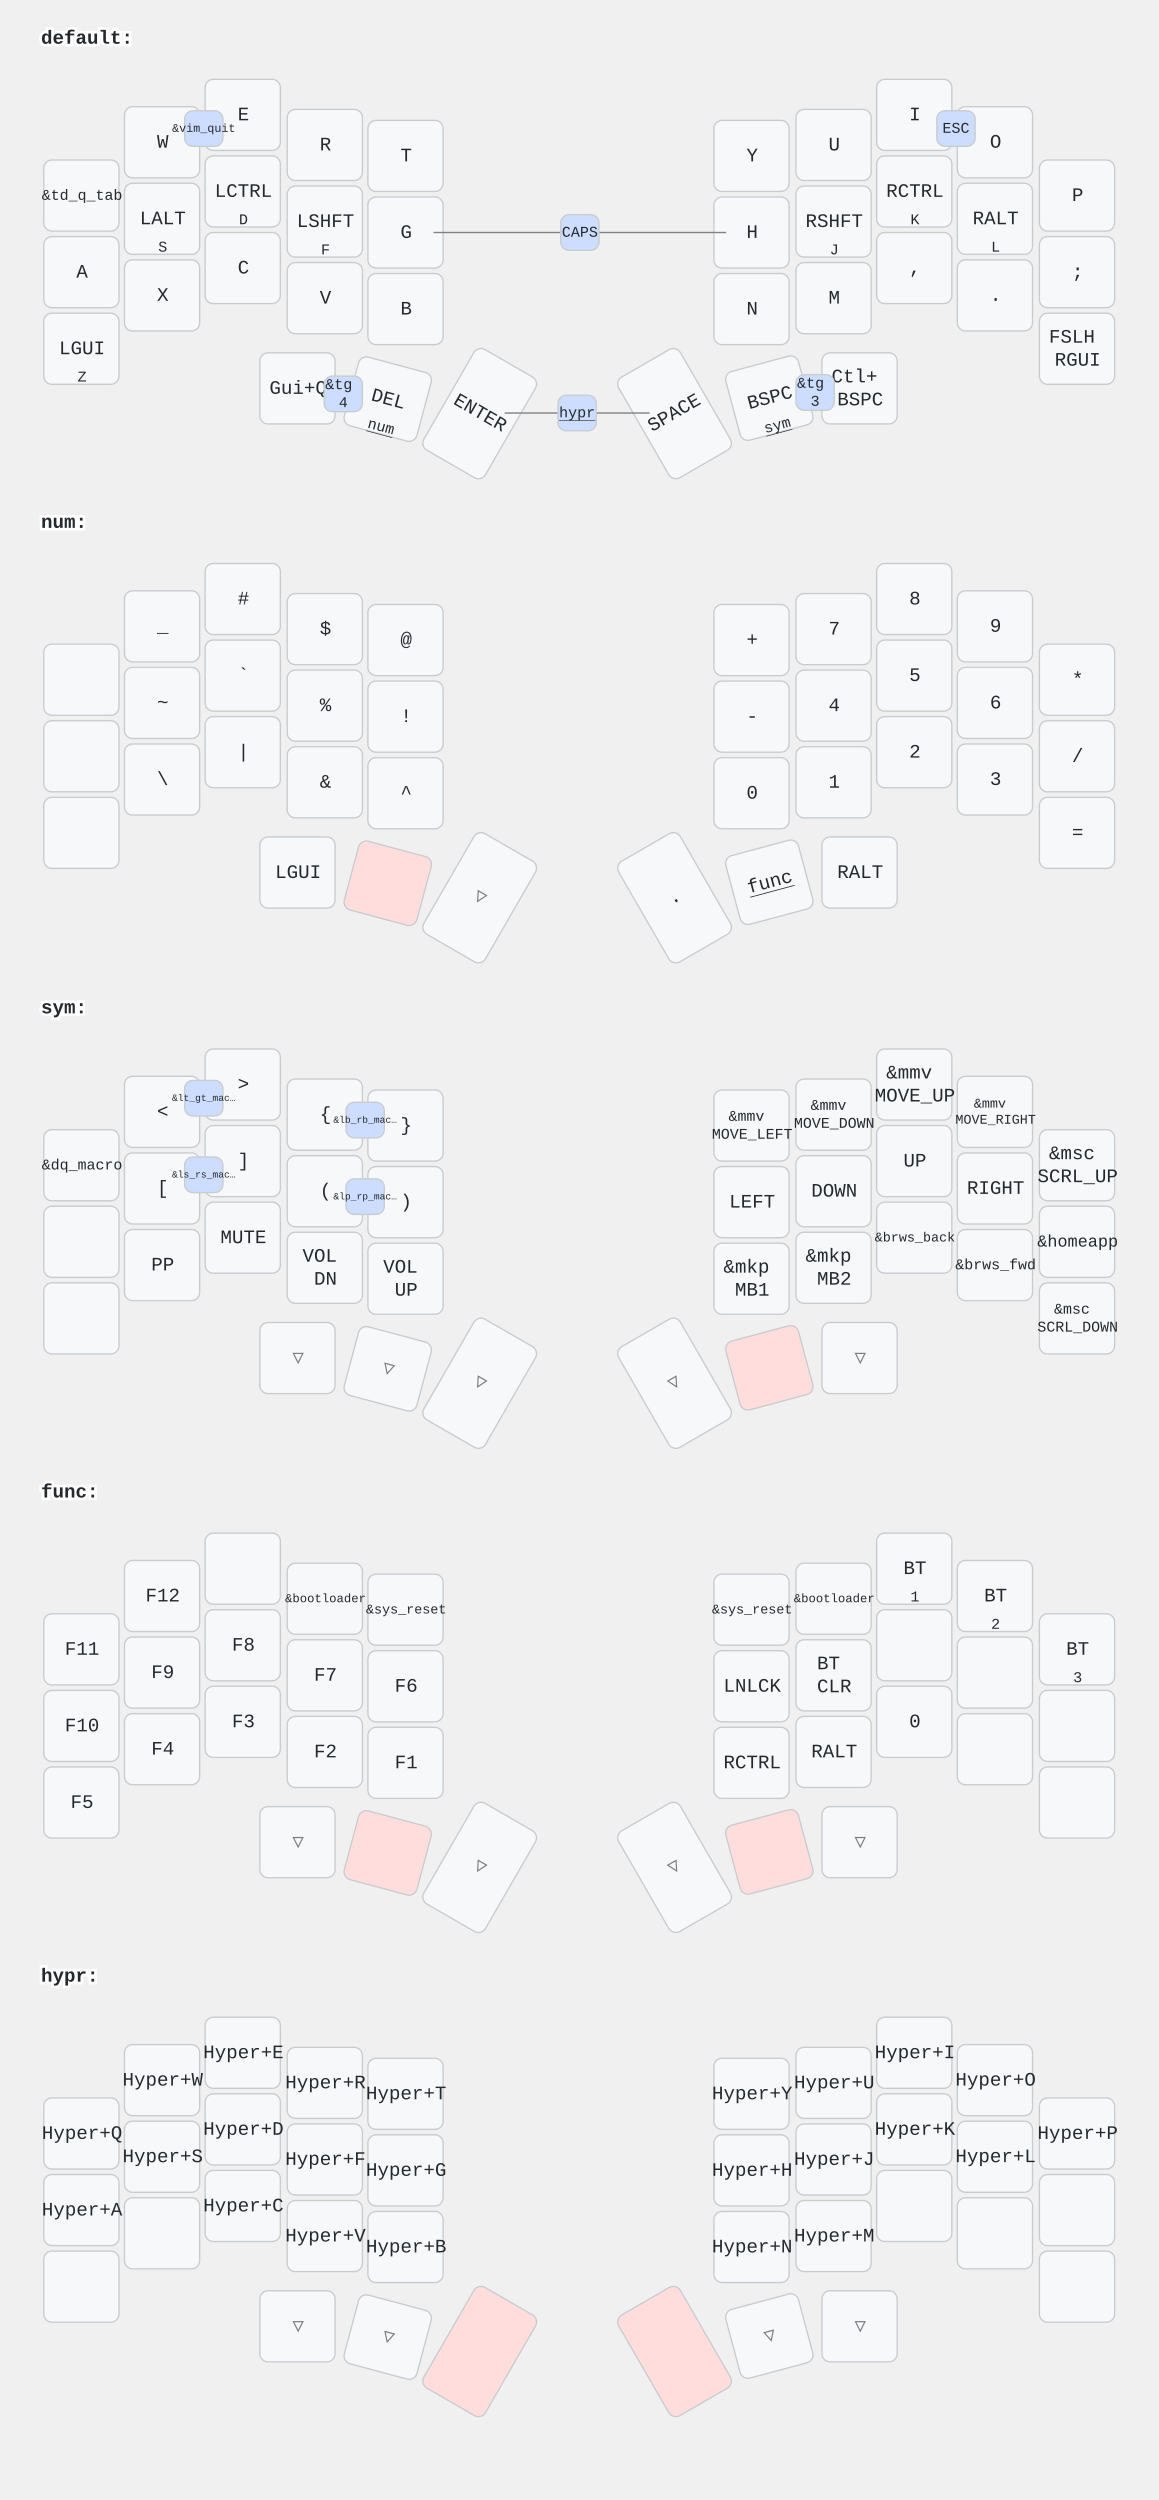
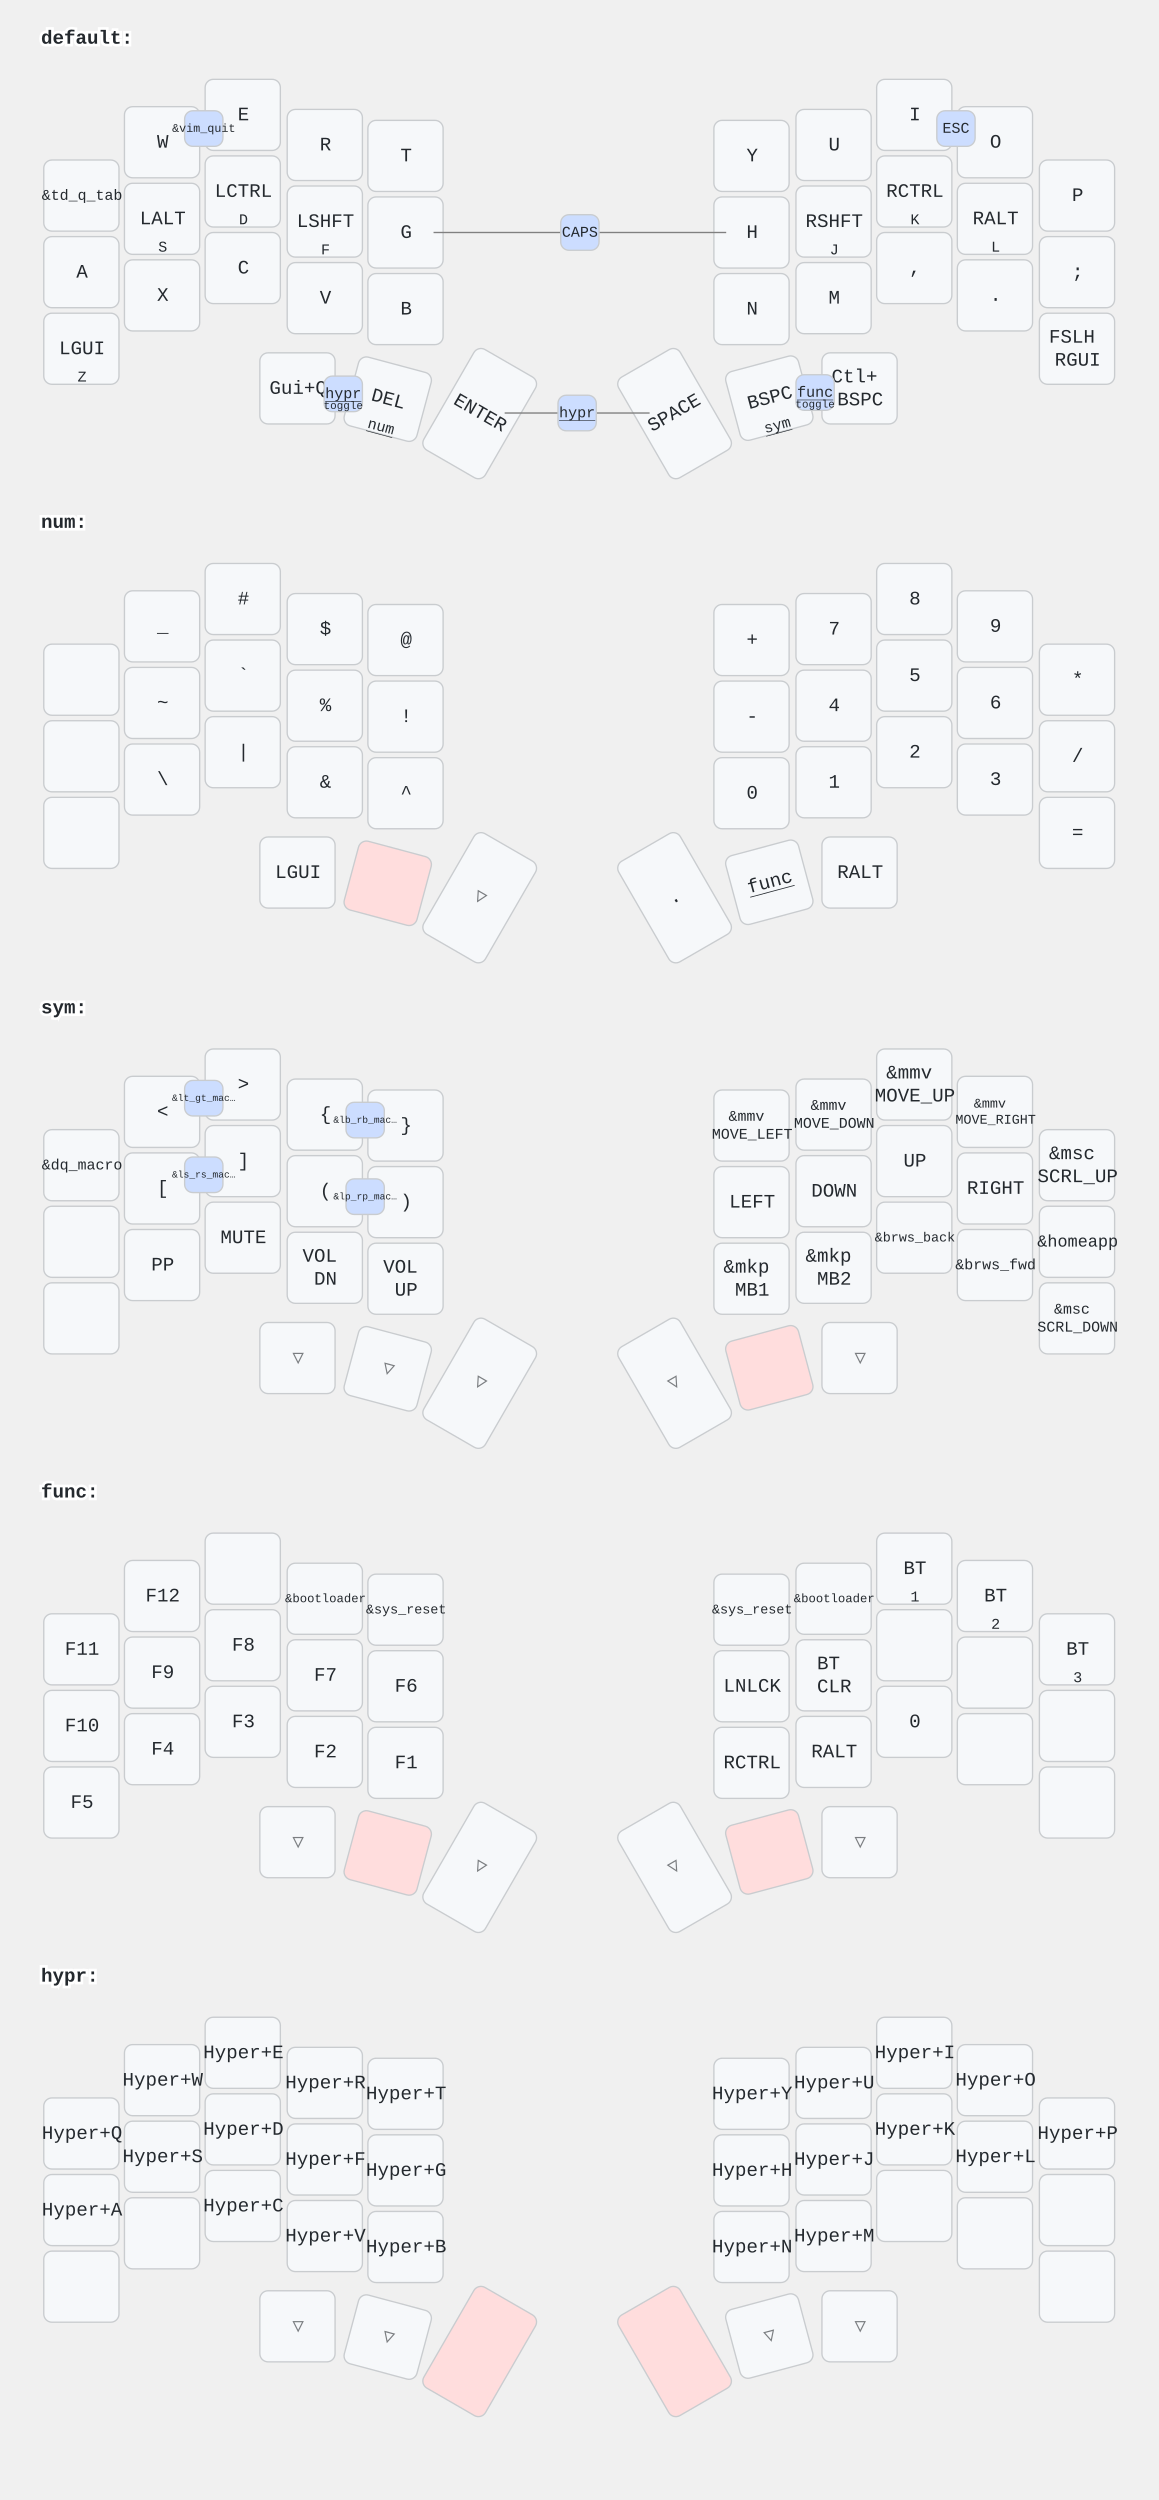
<svg xmlns="http://www.w3.org/2000/svg" width="847" height="1828" viewBox="0 0 847 1828" class="keymap">
  <style>/* inherit to force styles through use tags */
svg path {
    fill: inherit;
}

/* font and background color specifications */
svg.keymap {
    font-family: SFMono-Regular,Consolas,Liberation Mono,Menlo,monospace;
    font-size: 14px;
    font-kerning: normal;
    text-rendering: optimizeLegibility;
    fill: #24292e;
}

/* default key styling */
rect.key {
    fill: #f6f8fa;
}

rect.key, rect.combo {
    stroke: #c9cccf;
    stroke-width: 1;
}

/* default key side styling, only used is draw_key_sides is set */
rect.side {
    filter: brightness(90%);
}

/* color accent for combo boxes */
rect.combo, rect.combo-separate {
    fill: #cdf;
}

/* color accent for held keys */
rect.held, rect.combo.held {
    fill: #fdd;
}

/* color accent for ghost (optional) keys */
rect.ghost, rect.combo.ghost {
    stroke-dasharray: 4, 4;
    stroke-width: 2;
}

text {
    text-anchor: middle;
    dominant-baseline: middle;
}

/* styling for layer labels */
text.label {
    font-weight: bold;
    text-anchor: start;
    stroke: white;
    stroke-width: 4;
    paint-order: stroke;
}

/* styling for optional footer */
text.footer {
    text-anchor: end;
    dominant-baseline: auto;
    stroke: white;
    stroke-width: 4;
    paint-order: stroke;
}

/* styling for combo tap, and key non-tap label text */
text.combo, text.hold, text.shifted, text.left, text.right {
    font-size: 11px;
}

text.hold {
    text-anchor: middle;
    dominant-baseline: auto;
}

text.shifted {
    text-anchor: middle;
    dominant-baseline: hanging;
}

text.left {
    text-anchor: start;
}

text.right {
    text-anchor: end;
}

text.layer-activator {
    text-decoration: underline;
}

/* styling for hold/shifted label text in combo box */
text.combo.hold, text.combo.shifted, text.combo.left, text.combo.right {
    font-size: 8px;
}

/* lighter symbol for transparent keys */
text.trans {
    fill: #7b7e81;
}

/* styling for combo dendrons */
path.combo {
    stroke-width: 1;
    stroke: gray;
    fill: none;
}

/* Start Tabler Icons Cleanup */
/* cannot use height/width with glyphs */
.icon-tabler &gt; path {
    fill: inherit;
    stroke: inherit;
    stroke-width: 2;
}
/* hide tabler's default box */
.icon-tabler &gt; path[stroke="none"][fill="none"] {
    visibility: hidden;
}
/* End Tabler Icons Cleanup */
</style>
  <g transform="translate(30, 0)" class="layer-default">
    <text x="0" y="28" class="label" id="default">default:</text>
    <g transform="translate(0, 56)">
      <g transform="translate(30, 87)" class="key keypos-0">
        <rect rx="6" ry="6" x="-28" y="-26" width="55" height="52" class="key" />
        <text x="0" y="0" class="key tap">
          <tspan style="font-size: 78%">&amp;td_q_tab</tspan>
        </text>
      </g>
      <g transform="translate(89, 48)" class="key keypos-1">
        <rect rx="6" ry="6" x="-28" y="-26" width="55" height="52" class="key" />
        <text x="0" y="0" class="key tap">W</text>
      </g>
      <g transform="translate(148, 28)" class="key keypos-2">
        <rect rx="6" ry="6" x="-28" y="-26" width="55" height="52" class="key" />
        <text x="0" y="0" class="key tap">E</text>
      </g>
      <g transform="translate(208, 50)" class="key keypos-3">
        <rect rx="6" ry="6" x="-28" y="-26" width="55" height="52" class="key" />
        <text x="0" y="0" class="key tap">R</text>
      </g>
      <g transform="translate(267, 58)" class="key keypos-4">
        <rect rx="6" ry="6" x="-28" y="-26" width="55" height="52" class="key" />
        <text x="0" y="0" class="key tap">T</text>
      </g>
      <g transform="translate(520, 58)" class="key keypos-5">
        <rect rx="6" ry="6" x="-28" y="-26" width="55" height="52" class="key" />
        <text x="0" y="0" class="key tap">Y</text>
      </g>
      <g transform="translate(580, 50)" class="key keypos-6">
        <rect rx="6" ry="6" x="-28" y="-26" width="55" height="52" class="key" />
        <text x="0" y="0" class="key tap">U</text>
      </g>
      <g transform="translate(639, 28)" class="key keypos-7">
        <rect rx="6" ry="6" x="-28" y="-26" width="55" height="52" class="key" />
        <text x="0" y="0" class="key tap">I</text>
      </g>
      <g transform="translate(698, 48)" class="key keypos-8">
        <rect rx="6" ry="6" x="-28" y="-26" width="55" height="52" class="key" />
        <text x="0" y="0" class="key tap">O</text>
      </g>
      <g transform="translate(758, 87)" class="key keypos-9">
        <rect rx="6" ry="6" x="-28" y="-26" width="55" height="52" class="key" />
        <text x="0" y="0" class="key tap">P</text>
      </g>
      <g transform="translate(30, 143)" class="key keypos-10">
        <rect rx="6" ry="6" x="-28" y="-26" width="55" height="52" class="key" />
        <text x="0" y="0" class="key tap">A</text>
      </g>
      <g transform="translate(89, 104)" class="key keypos-11">
        <rect rx="6" ry="6" x="-28" y="-26" width="55" height="52" class="key" />
        <text x="0" y="0" class="key tap">LALT</text>
        <text x="0" y="24" class="key hold">S</text>
      </g>
      <g transform="translate(148, 84)" class="key keypos-12">
        <rect rx="6" ry="6" x="-28" y="-26" width="55" height="52" class="key" />
        <text x="0" y="0" class="key tap">LCTRL</text>
        <text x="0" y="24" class="key hold">D</text>
      </g>
      <g transform="translate(208, 106)" class="key keypos-13">
        <rect rx="6" ry="6" x="-28" y="-26" width="55" height="52" class="key" />
        <text x="0" y="0" class="key tap">LSHFT</text>
        <text x="0" y="24" class="key hold">F</text>
      </g>
      <g transform="translate(267, 114)" class="key keypos-14">
        <rect rx="6" ry="6" x="-28" y="-26" width="55" height="52" class="key" />
        <text x="0" y="0" class="key tap">G</text>
      </g>
      <g transform="translate(520, 114)" class="key keypos-15">
        <rect rx="6" ry="6" x="-28" y="-26" width="55" height="52" class="key" />
        <text x="0" y="0" class="key tap">H</text>
      </g>
      <g transform="translate(580, 106)" class="key keypos-16">
        <rect rx="6" ry="6" x="-28" y="-26" width="55" height="52" class="key" />
        <text x="0" y="0" class="key tap">RSHFT</text>
        <text x="0" y="24" class="key hold">J</text>
      </g>
      <g transform="translate(639, 84)" class="key keypos-17">
        <rect rx="6" ry="6" x="-28" y="-26" width="55" height="52" class="key" />
        <text x="0" y="0" class="key tap">RCTRL</text>
        <text x="0" y="24" class="key hold">K</text>
      </g>
      <g transform="translate(698, 104)" class="key keypos-18">
        <rect rx="6" ry="6" x="-28" y="-26" width="55" height="52" class="key" />
        <text x="0" y="0" class="key tap">RALT</text>
        <text x="0" y="24" class="key hold">L</text>
      </g>
      <g transform="translate(758, 143)" class="key keypos-19">
        <rect rx="6" ry="6" x="-28" y="-26" width="55" height="52" class="key" />
        <text x="0" y="0" class="key tap">;</text>
      </g>
      <g transform="translate(30, 199)" class="key keypos-20">
        <rect rx="6" ry="6" x="-28" y="-26" width="55" height="52" class="key" />
        <text x="0" y="0" class="key tap">LGUI</text>
        <text x="0" y="24" class="key hold">Z</text>
      </g>
      <g transform="translate(89, 160)" class="key keypos-21">
        <rect rx="6" ry="6" x="-28" y="-26" width="55" height="52" class="key" />
        <text x="0" y="0" class="key tap">X</text>
      </g>
      <g transform="translate(148, 140)" class="key keypos-22">
        <rect rx="6" ry="6" x="-28" y="-26" width="55" height="52" class="key" />
        <text x="0" y="0" class="key tap">C</text>
      </g>
      <g transform="translate(208, 162)" class="key keypos-23">
        <rect rx="6" ry="6" x="-28" y="-26" width="55" height="52" class="key" />
        <text x="0" y="0" class="key tap">V</text>
      </g>
      <g transform="translate(267, 170)" class="key keypos-24">
        <rect rx="6" ry="6" x="-28" y="-26" width="55" height="52" class="key" />
        <text x="0" y="0" class="key tap">B</text>
      </g>
      <g transform="translate(520, 170)" class="key keypos-25">
        <rect rx="6" ry="6" x="-28" y="-26" width="55" height="52" class="key" />
        <text x="0" y="0" class="key tap">N</text>
      </g>
      <g transform="translate(580, 162)" class="key keypos-26">
        <rect rx="6" ry="6" x="-28" y="-26" width="55" height="52" class="key" />
        <text x="0" y="0" class="key tap">M</text>
      </g>
      <g transform="translate(639, 140)" class="key keypos-27">
        <rect rx="6" ry="6" x="-28" y="-26" width="55" height="52" class="key" />
        <text x="0" y="0" class="key tap">,</text>
      </g>
      <g transform="translate(698, 160)" class="key keypos-28">
        <rect rx="6" ry="6" x="-28" y="-26" width="55" height="52" class="key" />
        <text x="0" y="0" class="key tap">.</text>
      </g>
      <g transform="translate(758, 199)" class="key keypos-29">
        <rect rx="6" ry="6" x="-28" y="-26" width="55" height="52" class="key" />
        <text x="0" y="0" class="key tap">
          <tspan x="0" dy="-0.6em">FSLH</tspan>
          <tspan x="0" dy="1.2em">RGUI</tspan>
        </text>
      </g>
      <g transform="translate(188, 228)" class="key keypos-30">
        <rect rx="6" ry="6" x="-28" y="-26" width="55" height="52" class="key" />
        <text x="0" y="0" class="key tap">Gui+Q</text>
      </g>
      <g transform="translate(254, 236) rotate(15.0)" class="key keypos-31">
        <rect rx="6" ry="6" x="-28" y="-26" width="55" height="52" class="key" />
        <text x="0" y="0" class="key tap">DEL</text>
        <a href="#num">
          <text x="0" y="24" class="key hold layer-activator">num</text>
        </a>
      </g>
      <g transform="translate(321, 246) rotate(30.0)" class="key keypos-32">
        <rect rx="6" ry="6" x="-26" y="-42" width="52" height="85" class="key" />
        <text x="0" y="0" class="key tap">ENTER</text>
      </g>
      <g transform="translate(463, 246) rotate(-30.0)" class="key keypos-33">
        <rect rx="6" ry="6" x="-26" y="-42" width="52" height="85" class="key" />
        <text x="0" y="0" class="key tap">SPACE</text>
      </g>
      <g transform="translate(533, 235) rotate(-15.0)" class="key keypos-34">
        <rect rx="6" ry="6" x="-28" y="-26" width="55" height="52" class="key" />
        <text x="0" y="0" class="key tap">BSPC</text>
        <a href="#sym">
          <text x="0" y="24" class="key hold layer-activator">sym</text>
        </a>
      </g>
      <g transform="translate(599, 228)" class="key keypos-35">
        <rect rx="6" ry="6" x="-28" y="-26" width="55" height="52" class="key" />
        <text x="0" y="0" class="key tap">
          <tspan x="0" dy="-0.6em">Ctl+</tspan>
          <tspan x="0" dy="1.2em">BSPC</tspan>
        </text>
      </g>
      <g class="combo combopos-0">
        <rect rx="6" ry="6" x="105" y="25" width="28" height="26" class="combo" />
        <text x="119" y="38" class="combo tap">
          <tspan style="font-size: 78%">&amp;vim_quit</tspan>
        </text>
      </g>
      <g class="combo combopos-1">
        <path d="M392,246 l-53,0" class="combo" />
        <path d="M392,246 l53,0" class="combo" />
        <rect rx="6" ry="6" x="378" y="233" width="28" height="26" class="combo" />
        <a href="#hypr">
          <text x="392" y="246" class="combo tap layer-activator">hypr</text>
        </a>
      </g>
      <g class="combo combopos-2">
        <rect rx="6" ry="6" x="207" y="219" width="28" height="26" class="combo" />
-         <text x="221" y="232" class="combo tap">
-           <tspan x="221" dy="-0.6em">&amp;tg</tspan>
-           <tspan x="221" dy="1.2em">4</tspan>
-         </text>
+         <a href="#hypr">
+           <text x="221" y="232" class="combo tap layer-activator">hypr</text>
+         </a>
+         <text x="221" y="243" class="combo hold">toggle</text>
      </g>
      <g class="combo combopos-3">
        <rect rx="6" ry="6" x="552" y="218" width="28" height="26" class="combo" />
-         <text x="566" y="231" class="combo tap">
-           <tspan x="566" dy="-0.6em">&amp;tg</tspan>
-           <tspan x="566" dy="1.2em">3</tspan>
-         </text>
+         <a href="#func">
+           <text x="566" y="231" class="combo tap layer-activator">func</text>
+         </a>
+         <text x="566" y="242" class="combo hold">toggle</text>
      </g>
      <g class="combo combopos-4">
        <path d="M394,114 l-107,0" class="combo" />
        <path d="M394,114 l107,0" class="combo" />
        <rect rx="6" ry="6" x="380" y="101" width="28" height="26" class="combo" />
        <text x="394" y="114" class="combo tap">CAPS</text>
      </g>
      <g class="combo combopos-5">
        <rect rx="6" ry="6" x="655" y="25" width="28" height="26" class="combo" />
        <text x="669" y="38" class="combo tap">ESC</text>
      </g>
    </g>
  </g>
  <g transform="translate(30, 354)" class="layer-num">
    <text x="0" y="28" class="label" id="num">num:</text>
    <g transform="translate(0, 56)">
      <g transform="translate(30, 87)" class="key keypos-0">
        <rect rx="6" ry="6" x="-28" y="-26" width="55" height="52" class="key" />
      </g>
      <g transform="translate(89, 48)" class="key keypos-1">
        <rect rx="6" ry="6" x="-28" y="-26" width="55" height="52" class="key" />
        <text x="0" y="0" class="key tap">_</text>
      </g>
      <g transform="translate(148, 28)" class="key keypos-2">
        <rect rx="6" ry="6" x="-28" y="-26" width="55" height="52" class="key" />
        <text x="0" y="0" class="key tap">#</text>
      </g>
      <g transform="translate(208, 50)" class="key keypos-3">
        <rect rx="6" ry="6" x="-28" y="-26" width="55" height="52" class="key" />
        <text x="0" y="0" class="key tap">$</text>
      </g>
      <g transform="translate(267, 58)" class="key keypos-4">
        <rect rx="6" ry="6" x="-28" y="-26" width="55" height="52" class="key" />
        <text x="0" y="0" class="key tap">@</text>
      </g>
      <g transform="translate(520, 58)" class="key keypos-5">
        <rect rx="6" ry="6" x="-28" y="-26" width="55" height="52" class="key" />
        <text x="0" y="0" class="key tap">+</text>
      </g>
      <g transform="translate(580, 50)" class="key keypos-6">
        <rect rx="6" ry="6" x="-28" y="-26" width="55" height="52" class="key" />
        <text x="0" y="0" class="key tap">7</text>
      </g>
      <g transform="translate(639, 28)" class="key keypos-7">
        <rect rx="6" ry="6" x="-28" y="-26" width="55" height="52" class="key" />
        <text x="0" y="0" class="key tap">8</text>
      </g>
      <g transform="translate(698, 48)" class="key keypos-8">
        <rect rx="6" ry="6" x="-28" y="-26" width="55" height="52" class="key" />
        <text x="0" y="0" class="key tap">9</text>
      </g>
      <g transform="translate(758, 87)" class="key keypos-9">
        <rect rx="6" ry="6" x="-28" y="-26" width="55" height="52" class="key" />
        <text x="0" y="0" class="key tap">*</text>
      </g>
      <g transform="translate(30, 143)" class="key keypos-10">
        <rect rx="6" ry="6" x="-28" y="-26" width="55" height="52" class="key" />
      </g>
      <g transform="translate(89, 104)" class="key keypos-11">
        <rect rx="6" ry="6" x="-28" y="-26" width="55" height="52" class="key" />
        <text x="0" y="0" class="key tap">~</text>
      </g>
      <g transform="translate(148, 84)" class="key keypos-12">
        <rect rx="6" ry="6" x="-28" y="-26" width="55" height="52" class="key" />
        <text x="0" y="0" class="key tap">`</text>
      </g>
      <g transform="translate(208, 106)" class="key keypos-13">
        <rect rx="6" ry="6" x="-28" y="-26" width="55" height="52" class="key" />
        <text x="0" y="0" class="key tap">%</text>
      </g>
      <g transform="translate(267, 114)" class="key keypos-14">
        <rect rx="6" ry="6" x="-28" y="-26" width="55" height="52" class="key" />
        <text x="0" y="0" class="key tap">!</text>
      </g>
      <g transform="translate(520, 114)" class="key keypos-15">
        <rect rx="6" ry="6" x="-28" y="-26" width="55" height="52" class="key" />
        <text x="0" y="0" class="key tap">-</text>
      </g>
      <g transform="translate(580, 106)" class="key keypos-16">
        <rect rx="6" ry="6" x="-28" y="-26" width="55" height="52" class="key" />
        <text x="0" y="0" class="key tap">4</text>
      </g>
      <g transform="translate(639, 84)" class="key keypos-17">
        <rect rx="6" ry="6" x="-28" y="-26" width="55" height="52" class="key" />
        <text x="0" y="0" class="key tap">5</text>
      </g>
      <g transform="translate(698, 104)" class="key keypos-18">
        <rect rx="6" ry="6" x="-28" y="-26" width="55" height="52" class="key" />
        <text x="0" y="0" class="key tap">6</text>
      </g>
      <g transform="translate(758, 143)" class="key keypos-19">
        <rect rx="6" ry="6" x="-28" y="-26" width="55" height="52" class="key" />
        <text x="0" y="0" class="key tap">/</text>
      </g>
      <g transform="translate(30, 199)" class="key keypos-20">
        <rect rx="6" ry="6" x="-28" y="-26" width="55" height="52" class="key" />
      </g>
      <g transform="translate(89, 160)" class="key keypos-21">
        <rect rx="6" ry="6" x="-28" y="-26" width="55" height="52" class="key" />
        <text x="0" y="0" class="key tap">\</text>
      </g>
      <g transform="translate(148, 140)" class="key keypos-22">
        <rect rx="6" ry="6" x="-28" y="-26" width="55" height="52" class="key" />
        <text x="0" y="0" class="key tap">|</text>
      </g>
      <g transform="translate(208, 162)" class="key keypos-23">
        <rect rx="6" ry="6" x="-28" y="-26" width="55" height="52" class="key" />
        <text x="0" y="0" class="key tap">&amp;</text>
      </g>
      <g transform="translate(267, 170)" class="key keypos-24">
        <rect rx="6" ry="6" x="-28" y="-26" width="55" height="52" class="key" />
        <text x="0" y="0" class="key tap">^</text>
      </g>
      <g transform="translate(520, 170)" class="key keypos-25">
        <rect rx="6" ry="6" x="-28" y="-26" width="55" height="52" class="key" />
        <text x="0" y="0" class="key tap">0</text>
      </g>
      <g transform="translate(580, 162)" class="key keypos-26">
        <rect rx="6" ry="6" x="-28" y="-26" width="55" height="52" class="key" />
        <text x="0" y="0" class="key tap">1</text>
      </g>
      <g transform="translate(639, 140)" class="key keypos-27">
        <rect rx="6" ry="6" x="-28" y="-26" width="55" height="52" class="key" />
        <text x="0" y="0" class="key tap">2</text>
      </g>
      <g transform="translate(698, 160)" class="key keypos-28">
        <rect rx="6" ry="6" x="-28" y="-26" width="55" height="52" class="key" />
        <text x="0" y="0" class="key tap">3</text>
      </g>
      <g transform="translate(758, 199)" class="key keypos-29">
        <rect rx="6" ry="6" x="-28" y="-26" width="55" height="52" class="key" />
        <text x="0" y="0" class="key tap">=</text>
      </g>
      <g transform="translate(188, 228)" class="key keypos-30">
        <rect rx="6" ry="6" x="-28" y="-26" width="55" height="52" class="key" />
        <text x="0" y="0" class="key tap">LGUI</text>
      </g>
      <g transform="translate(254, 236) rotate(15.0)" class="key held keypos-31">
        <rect rx="6" ry="6" x="-28" y="-26" width="55" height="52" class="key held" />
      </g>
      <g transform="translate(321, 246) rotate(30.0)" class="key trans keypos-32">
        <rect rx="6" ry="6" x="-26" y="-42" width="52" height="85" class="key trans" />
        <text x="0" y="0" class="key trans tap">▽</text>
      </g>
      <g transform="translate(463, 246) rotate(-30.0)" class="key keypos-33">
        <rect rx="6" ry="6" x="-26" y="-42" width="52" height="85" class="key" />
        <text x="0" y="0" class="key tap">.</text>
      </g>
      <g transform="translate(533, 235) rotate(-15.0)" class="key keypos-34">
        <rect rx="6" ry="6" x="-28" y="-26" width="55" height="52" class="key" />
        <a href="#func">
          <text x="0" y="0" class="key tap layer-activator">func</text>
        </a>
      </g>
      <g transform="translate(599, 228)" class="key keypos-35">
        <rect rx="6" ry="6" x="-28" y="-26" width="55" height="52" class="key" />
        <text x="0" y="0" class="key tap">RALT</text>
      </g>
    </g>
  </g>
  <g transform="translate(30, 709)" class="layer-sym">
    <text x="0" y="28" class="label" id="sym">sym:</text>
    <g transform="translate(0, 56)">
      <g transform="translate(30, 87)" class="key keypos-0">
        <rect rx="6" ry="6" x="-28" y="-26" width="55" height="52" class="key" />
        <text x="0" y="0" class="key tap">
          <tspan style="font-size: 78%">&amp;dq_macro</tspan>
        </text>
      </g>
      <g transform="translate(89, 48)" class="key keypos-1">
        <rect rx="6" ry="6" x="-28" y="-26" width="55" height="52" class="key" />
        <text x="0" y="0" class="key tap">&lt;</text>
      </g>
      <g transform="translate(148, 28)" class="key keypos-2">
        <rect rx="6" ry="6" x="-28" y="-26" width="55" height="52" class="key" />
        <text x="0" y="0" class="key tap">&gt;</text>
      </g>
      <g transform="translate(208, 50)" class="key keypos-3">
        <rect rx="6" ry="6" x="-28" y="-26" width="55" height="52" class="key" />
        <text x="0" y="0" class="key tap">{</text>
      </g>
      <g transform="translate(267, 58)" class="key keypos-4">
        <rect rx="6" ry="6" x="-28" y="-26" width="55" height="52" class="key" />
        <text x="0" y="0" class="key tap">}</text>
      </g>
      <g transform="translate(520, 58)" class="key keypos-5">
        <rect rx="6" ry="6" x="-28" y="-26" width="55" height="52" class="key" />
        <text x="0" y="0" class="key tap">
          <tspan x="0" dy="-0.6em" style="font-size: 78%">&amp;mmv</tspan>
          <tspan x="0" dy="1.2em" style="font-size: 78%">MOVE_LEFT</tspan>
        </text>
      </g>
      <g transform="translate(580, 50)" class="key keypos-6">
        <rect rx="6" ry="6" x="-28" y="-26" width="55" height="52" class="key" />
        <text x="0" y="0" class="key tap">
          <tspan x="0" dy="-0.6em" style="font-size: 78%">&amp;mmv</tspan>
          <tspan x="0" dy="1.2em" style="font-size: 78%">MOVE_DOWN</tspan>
        </text>
      </g>
      <g transform="translate(639, 28)" class="key keypos-7">
        <rect rx="6" ry="6" x="-28" y="-26" width="55" height="52" class="key" />
        <text x="0" y="0" class="key tap">
          <tspan x="0" dy="-0.6em">&amp;mmv</tspan>
          <tspan x="0" dy="1.2em">MOVE_UP</tspan>
        </text>
      </g>
      <g transform="translate(698, 48)" class="key keypos-8">
        <rect rx="6" ry="6" x="-28" y="-26" width="55" height="52" class="key" />
        <text x="0" y="0" class="key tap">
          <tspan x="0" dy="-0.6em" style="font-size: 70%">&amp;mmv</tspan>
          <tspan x="0" dy="1.2em" style="font-size: 70%">MOVE_RIGHT</tspan>
        </text>
      </g>
      <g transform="translate(758, 87)" class="key keypos-9">
        <rect rx="6" ry="6" x="-28" y="-26" width="55" height="52" class="key" />
        <text x="0" y="0" class="key tap">
          <tspan x="0" dy="-0.6em">&amp;msc</tspan>
          <tspan x="0" dy="1.2em">SCRL_UP</tspan>
        </text>
      </g>
      <g transform="translate(30, 143)" class="key keypos-10">
        <rect rx="6" ry="6" x="-28" y="-26" width="55" height="52" class="key" />
      </g>
      <g transform="translate(89, 104)" class="key keypos-11">
        <rect rx="6" ry="6" x="-28" y="-26" width="55" height="52" class="key" />
        <text x="0" y="0" class="key tap">[</text>
      </g>
      <g transform="translate(148, 84)" class="key keypos-12">
        <rect rx="6" ry="6" x="-28" y="-26" width="55" height="52" class="key" />
        <text x="0" y="0" class="key tap">]</text>
      </g>
      <g transform="translate(208, 106)" class="key keypos-13">
        <rect rx="6" ry="6" x="-28" y="-26" width="55" height="52" class="key" />
        <text x="0" y="0" class="key tap">(</text>
      </g>
      <g transform="translate(267, 114)" class="key keypos-14">
        <rect rx="6" ry="6" x="-28" y="-26" width="55" height="52" class="key" />
        <text x="0" y="0" class="key tap">)</text>
      </g>
      <g transform="translate(520, 114)" class="key keypos-15">
        <rect rx="6" ry="6" x="-28" y="-26" width="55" height="52" class="key" />
        <text x="0" y="0" class="key tap">LEFT</text>
      </g>
      <g transform="translate(580, 106)" class="key keypos-16">
        <rect rx="6" ry="6" x="-28" y="-26" width="55" height="52" class="key" />
        <text x="0" y="0" class="key tap">DOWN</text>
      </g>
      <g transform="translate(639, 84)" class="key keypos-17">
        <rect rx="6" ry="6" x="-28" y="-26" width="55" height="52" class="key" />
        <text x="0" y="0" class="key tap">UP</text>
      </g>
      <g transform="translate(698, 104)" class="key keypos-18">
        <rect rx="6" ry="6" x="-28" y="-26" width="55" height="52" class="key" />
        <text x="0" y="0" class="key tap">RIGHT</text>
      </g>
      <g transform="translate(758, 143)" class="key keypos-19">
        <rect rx="6" ry="6" x="-28" y="-26" width="55" height="52" class="key" />
        <text x="0" y="0" class="key tap">
          <tspan style="font-size: 88%">&amp;homeapp</tspan>
        </text>
      </g>
      <g transform="translate(30, 199)" class="key keypos-20">
        <rect rx="6" ry="6" x="-28" y="-26" width="55" height="52" class="key" />
      </g>
      <g transform="translate(89, 160)" class="key keypos-21">
        <rect rx="6" ry="6" x="-28" y="-26" width="55" height="52" class="key" />
        <text x="0" y="0" class="key tap">PP</text>
      </g>
      <g transform="translate(148, 140)" class="key keypos-22">
        <rect rx="6" ry="6" x="-28" y="-26" width="55" height="52" class="key" />
        <text x="0" y="0" class="key tap">MUTE</text>
      </g>
      <g transform="translate(208, 162)" class="key keypos-23">
        <rect rx="6" ry="6" x="-28" y="-26" width="55" height="52" class="key" />
        <text x="0" y="0" class="key tap">
          <tspan x="0" dy="-0.6em">VOL</tspan>
          <tspan x="0" dy="1.2em">DN</tspan>
        </text>
      </g>
      <g transform="translate(267, 170)" class="key keypos-24">
        <rect rx="6" ry="6" x="-28" y="-26" width="55" height="52" class="key" />
        <text x="0" y="0" class="key tap">
          <tspan x="0" dy="-0.6em">VOL</tspan>
          <tspan x="0" dy="1.2em">UP</tspan>
        </text>
      </g>
      <g transform="translate(520, 170)" class="key keypos-25">
        <rect rx="6" ry="6" x="-28" y="-26" width="55" height="52" class="key" />
        <text x="0" y="0" class="key tap">
          <tspan x="0" dy="-0.6em">&amp;mkp</tspan>
          <tspan x="0" dy="1.2em">MB1</tspan>
        </text>
      </g>
      <g transform="translate(580, 162)" class="key keypos-26">
        <rect rx="6" ry="6" x="-28" y="-26" width="55" height="52" class="key" />
        <text x="0" y="0" class="key tap">
          <tspan x="0" dy="-0.6em">&amp;mkp</tspan>
          <tspan x="0" dy="1.2em">MB2</tspan>
        </text>
      </g>
      <g transform="translate(639, 140)" class="key keypos-27">
        <rect rx="6" ry="6" x="-28" y="-26" width="55" height="52" class="key" />
        <text x="0" y="0" class="key tap">
          <tspan style="font-size: 70%">&amp;brws_back</tspan>
        </text>
      </g>
      <g transform="translate(698, 160)" class="key keypos-28">
        <rect rx="6" ry="6" x="-28" y="-26" width="55" height="52" class="key" />
        <text x="0" y="0" class="key tap">
          <tspan style="font-size: 78%">&amp;brws_fwd</tspan>
        </text>
      </g>
      <g transform="translate(758, 199)" class="key keypos-29">
        <rect rx="6" ry="6" x="-28" y="-26" width="55" height="52" class="key" />
        <text x="0" y="0" class="key tap">
          <tspan x="0" dy="-0.6em" style="font-size: 78%">&amp;msc</tspan>
          <tspan x="0" dy="1.2em" style="font-size: 78%">SCRL_DOWN</tspan>
        </text>
      </g>
      <g transform="translate(188, 228)" class="key trans keypos-30">
        <rect rx="6" ry="6" x="-28" y="-26" width="55" height="52" class="key trans" />
        <text x="0" y="0" class="key trans tap">▽</text>
      </g>
      <g transform="translate(254, 236) rotate(15.0)" class="key trans keypos-31">
        <rect rx="6" ry="6" x="-28" y="-26" width="55" height="52" class="key trans" />
        <text x="0" y="0" class="key trans tap">▽</text>
      </g>
      <g transform="translate(321, 246) rotate(30.0)" class="key trans keypos-32">
        <rect rx="6" ry="6" x="-26" y="-42" width="52" height="85" class="key trans" />
        <text x="0" y="0" class="key trans tap">▽</text>
      </g>
      <g transform="translate(463, 246) rotate(-30.0)" class="key trans keypos-33">
        <rect rx="6" ry="6" x="-26" y="-42" width="52" height="85" class="key trans" />
        <text x="0" y="0" class="key trans tap">▽</text>
      </g>
      <g transform="translate(533, 235) rotate(-15.0)" class="key held keypos-34">
        <rect rx="6" ry="6" x="-28" y="-26" width="55" height="52" class="key held" />
      </g>
      <g transform="translate(599, 228)" class="key trans keypos-35">
        <rect rx="6" ry="6" x="-28" y="-26" width="55" height="52" class="key trans" />
        <text x="0" y="0" class="key trans tap">▽</text>
      </g>
      <g class="combo combopos-0">
        <rect rx="6" ry="6" x="105" y="25" width="28" height="26" class="combo" />
        <text x="119" y="38" class="combo tap">
          <tspan style="font-size: 64%">&amp;lt_gt_mac…</tspan>
        </text>
      </g>
      <g class="combo combopos-1">
        <rect rx="6" ry="6" x="223" y="41" width="28" height="26" class="combo" />
        <text x="237" y="54" class="combo tap">
          <tspan style="font-size: 64%">&amp;lb_rb_mac…</tspan>
        </text>
      </g>
      <g class="combo combopos-2">
        <rect rx="6" ry="6" x="223" y="97" width="28" height="26" class="combo" />
        <text x="237" y="110" class="combo tap">
          <tspan style="font-size: 64%">&amp;lp_rp_mac…</tspan>
        </text>
      </g>
      <g class="combo combopos-3">
        <rect rx="6" ry="6" x="105" y="81" width="28" height="26" class="combo" />
        <text x="119" y="94" class="combo tap">
          <tspan style="font-size: 64%">&amp;ls_rs_mac…</tspan>
        </text>
      </g>
    </g>
  </g>
  <g transform="translate(30, 1063)" class="layer-func">
    <text x="0" y="28" class="label" id="func">func:</text>
    <g transform="translate(0, 56)">
      <g transform="translate(30, 87)" class="key keypos-0">
        <rect rx="6" ry="6" x="-28" y="-26" width="55" height="52" class="key" />
        <text x="0" y="0" class="key tap">F11</text>
      </g>
      <g transform="translate(89, 48)" class="key keypos-1">
        <rect rx="6" ry="6" x="-28" y="-26" width="55" height="52" class="key" />
        <text x="0" y="0" class="key tap">F12</text>
      </g>
      <g transform="translate(148, 28)" class="key keypos-2">
        <rect rx="6" ry="6" x="-28" y="-26" width="55" height="52" class="key" />
      </g>
      <g transform="translate(208, 50)" class="key keypos-3">
        <rect rx="6" ry="6" x="-28" y="-26" width="55" height="52" class="key" />
        <text x="0" y="0" class="key tap">
          <tspan style="font-size: 64%">&amp;bootloader</tspan>
        </text>
      </g>
      <g transform="translate(267, 58)" class="key keypos-4">
        <rect rx="6" ry="6" x="-28" y="-26" width="55" height="52" class="key" />
        <text x="0" y="0" class="key tap">
          <tspan style="font-size: 70%">&amp;sys_reset</tspan>
        </text>
      </g>
      <g transform="translate(520, 58)" class="key keypos-5">
        <rect rx="6" ry="6" x="-28" y="-26" width="55" height="52" class="key" />
        <text x="0" y="0" class="key tap">
          <tspan style="font-size: 70%">&amp;sys_reset</tspan>
        </text>
      </g>
      <g transform="translate(580, 50)" class="key keypos-6">
        <rect rx="6" ry="6" x="-28" y="-26" width="55" height="52" class="key" />
        <text x="0" y="0" class="key tap">
          <tspan style="font-size: 64%">&amp;bootloader</tspan>
        </text>
      </g>
      <g transform="translate(639, 28)" class="key keypos-7">
        <rect rx="6" ry="6" x="-28" y="-26" width="55" height="52" class="key" />
        <text x="0" y="0" class="key tap">BT</text>
        <text x="0" y="24" class="key hold">1</text>
      </g>
      <g transform="translate(698, 48)" class="key keypos-8">
        <rect rx="6" ry="6" x="-28" y="-26" width="55" height="52" class="key" />
        <text x="0" y="0" class="key tap">BT</text>
        <text x="0" y="24" class="key hold">2</text>
      </g>
      <g transform="translate(758, 87)" class="key keypos-9">
        <rect rx="6" ry="6" x="-28" y="-26" width="55" height="52" class="key" />
        <text x="0" y="0" class="key tap">BT</text>
        <text x="0" y="24" class="key hold">3</text>
      </g>
      <g transform="translate(30, 143)" class="key keypos-10">
        <rect rx="6" ry="6" x="-28" y="-26" width="55" height="52" class="key" />
        <text x="0" y="0" class="key tap">F10</text>
      </g>
      <g transform="translate(89, 104)" class="key keypos-11">
        <rect rx="6" ry="6" x="-28" y="-26" width="55" height="52" class="key" />
        <text x="0" y="0" class="key tap">F9</text>
      </g>
      <g transform="translate(148, 84)" class="key keypos-12">
        <rect rx="6" ry="6" x="-28" y="-26" width="55" height="52" class="key" />
        <text x="0" y="0" class="key tap">F8</text>
      </g>
      <g transform="translate(208, 106)" class="key keypos-13">
        <rect rx="6" ry="6" x="-28" y="-26" width="55" height="52" class="key" />
        <text x="0" y="0" class="key tap">F7</text>
      </g>
      <g transform="translate(267, 114)" class="key keypos-14">
        <rect rx="6" ry="6" x="-28" y="-26" width="55" height="52" class="key" />
        <text x="0" y="0" class="key tap">F6</text>
      </g>
      <g transform="translate(520, 114)" class="key keypos-15">
        <rect rx="6" ry="6" x="-28" y="-26" width="55" height="52" class="key" />
        <text x="0" y="0" class="key tap">LNLCK</text>
      </g>
      <g transform="translate(580, 106)" class="key keypos-16">
        <rect rx="6" ry="6" x="-28" y="-26" width="55" height="52" class="key" />
        <text x="0" y="0" class="key tap">
          <tspan x="0" dy="-0.6em">BT</tspan>
          <tspan x="0" dy="1.2em">CLR</tspan>
        </text>
      </g>
      <g transform="translate(639, 84)" class="key keypos-17">
        <rect rx="6" ry="6" x="-28" y="-26" width="55" height="52" class="key" />
      </g>
      <g transform="translate(698, 104)" class="key keypos-18">
        <rect rx="6" ry="6" x="-28" y="-26" width="55" height="52" class="key" />
      </g>
      <g transform="translate(758, 143)" class="key keypos-19">
        <rect rx="6" ry="6" x="-28" y="-26" width="55" height="52" class="key" />
      </g>
      <g transform="translate(30, 199)" class="key keypos-20">
        <rect rx="6" ry="6" x="-28" y="-26" width="55" height="52" class="key" />
        <text x="0" y="0" class="key tap">F5</text>
      </g>
      <g transform="translate(89, 160)" class="key keypos-21">
        <rect rx="6" ry="6" x="-28" y="-26" width="55" height="52" class="key" />
        <text x="0" y="0" class="key tap">F4</text>
      </g>
      <g transform="translate(148, 140)" class="key keypos-22">
        <rect rx="6" ry="6" x="-28" y="-26" width="55" height="52" class="key" />
        <text x="0" y="0" class="key tap">F3</text>
      </g>
      <g transform="translate(208, 162)" class="key keypos-23">
        <rect rx="6" ry="6" x="-28" y="-26" width="55" height="52" class="key" />
        <text x="0" y="0" class="key tap">F2</text>
      </g>
      <g transform="translate(267, 170)" class="key keypos-24">
        <rect rx="6" ry="6" x="-28" y="-26" width="55" height="52" class="key" />
        <text x="0" y="0" class="key tap">F1</text>
      </g>
      <g transform="translate(520, 170)" class="key keypos-25">
        <rect rx="6" ry="6" x="-28" y="-26" width="55" height="52" class="key" />
        <text x="0" y="0" class="key tap">RCTRL</text>
      </g>
      <g transform="translate(580, 162)" class="key keypos-26">
        <rect rx="6" ry="6" x="-28" y="-26" width="55" height="52" class="key" />
        <text x="0" y="0" class="key tap">RALT</text>
      </g>
      <g transform="translate(639, 140)" class="key keypos-27">
        <rect rx="6" ry="6" x="-28" y="-26" width="55" height="52" class="key" />
        <text x="0" y="0" class="key tap">0</text>
      </g>
      <g transform="translate(698, 160)" class="key keypos-28">
        <rect rx="6" ry="6" x="-28" y="-26" width="55" height="52" class="key" />
      </g>
      <g transform="translate(758, 199)" class="key keypos-29">
        <rect rx="6" ry="6" x="-28" y="-26" width="55" height="52" class="key" />
      </g>
      <g transform="translate(188, 228)" class="key trans keypos-30">
        <rect rx="6" ry="6" x="-28" y="-26" width="55" height="52" class="key trans" />
        <text x="0" y="0" class="key trans tap">▽</text>
      </g>
      <g transform="translate(254, 236) rotate(15.0)" class="key held keypos-31">
        <rect rx="6" ry="6" x="-28" y="-26" width="55" height="52" class="key held" />
      </g>
      <g transform="translate(321, 246) rotate(30.0)" class="key trans keypos-32">
        <rect rx="6" ry="6" x="-26" y="-42" width="52" height="85" class="key trans" />
        <text x="0" y="0" class="key trans tap">▽</text>
      </g>
      <g transform="translate(463, 246) rotate(-30.0)" class="key trans keypos-33">
        <rect rx="6" ry="6" x="-26" y="-42" width="52" height="85" class="key trans" />
        <text x="0" y="0" class="key trans tap">▽</text>
      </g>
      <g transform="translate(533, 235) rotate(-15.0)" class="key held keypos-34">
        <rect rx="6" ry="6" x="-28" y="-26" width="55" height="52" class="key held" />
      </g>
      <g transform="translate(599, 228)" class="key trans keypos-35">
        <rect rx="6" ry="6" x="-28" y="-26" width="55" height="52" class="key trans" />
        <text x="0" y="0" class="key trans tap">▽</text>
      </g>
    </g>
  </g>
  <g transform="translate(30, 1417)" class="layer-hypr">
    <text x="0" y="28" class="label" id="hypr">hypr:</text>
    <g transform="translate(0, 56)">
      <g transform="translate(30, 87)" class="key keypos-0">
        <rect rx="6" ry="6" x="-28" y="-26" width="55" height="52" class="key" />
        <text x="0" y="0" class="key tap">Hyper+Q</text>
      </g>
      <g transform="translate(89, 48)" class="key keypos-1">
        <rect rx="6" ry="6" x="-28" y="-26" width="55" height="52" class="key" />
        <text x="0" y="0" class="key tap">Hyper+W</text>
      </g>
      <g transform="translate(148, 28)" class="key keypos-2">
        <rect rx="6" ry="6" x="-28" y="-26" width="55" height="52" class="key" />
        <text x="0" y="0" class="key tap">Hyper+E</text>
      </g>
      <g transform="translate(208, 50)" class="key keypos-3">
        <rect rx="6" ry="6" x="-28" y="-26" width="55" height="52" class="key" />
        <text x="0" y="0" class="key tap">Hyper+R</text>
      </g>
      <g transform="translate(267, 58)" class="key keypos-4">
        <rect rx="6" ry="6" x="-28" y="-26" width="55" height="52" class="key" />
        <text x="0" y="0" class="key tap">Hyper+T</text>
      </g>
      <g transform="translate(520, 58)" class="key keypos-5">
        <rect rx="6" ry="6" x="-28" y="-26" width="55" height="52" class="key" />
        <text x="0" y="0" class="key tap">Hyper+Y</text>
      </g>
      <g transform="translate(580, 50)" class="key keypos-6">
        <rect rx="6" ry="6" x="-28" y="-26" width="55" height="52" class="key" />
        <text x="0" y="0" class="key tap">Hyper+U</text>
      </g>
      <g transform="translate(639, 28)" class="key keypos-7">
        <rect rx="6" ry="6" x="-28" y="-26" width="55" height="52" class="key" />
        <text x="0" y="0" class="key tap">Hyper+I</text>
      </g>
      <g transform="translate(698, 48)" class="key keypos-8">
        <rect rx="6" ry="6" x="-28" y="-26" width="55" height="52" class="key" />
        <text x="0" y="0" class="key tap">Hyper+O</text>
      </g>
      <g transform="translate(758, 87)" class="key keypos-9">
        <rect rx="6" ry="6" x="-28" y="-26" width="55" height="52" class="key" />
        <text x="0" y="0" class="key tap">Hyper+P</text>
      </g>
      <g transform="translate(30, 143)" class="key keypos-10">
        <rect rx="6" ry="6" x="-28" y="-26" width="55" height="52" class="key" />
        <text x="0" y="0" class="key tap">Hyper+A</text>
      </g>
      <g transform="translate(89, 104)" class="key keypos-11">
        <rect rx="6" ry="6" x="-28" y="-26" width="55" height="52" class="key" />
        <text x="0" y="0" class="key tap">Hyper+S</text>
      </g>
      <g transform="translate(148, 84)" class="key keypos-12">
        <rect rx="6" ry="6" x="-28" y="-26" width="55" height="52" class="key" />
        <text x="0" y="0" class="key tap">Hyper+D</text>
      </g>
      <g transform="translate(208, 106)" class="key keypos-13">
        <rect rx="6" ry="6" x="-28" y="-26" width="55" height="52" class="key" />
        <text x="0" y="0" class="key tap">Hyper+F</text>
      </g>
      <g transform="translate(267, 114)" class="key keypos-14">
        <rect rx="6" ry="6" x="-28" y="-26" width="55" height="52" class="key" />
        <text x="0" y="0" class="key tap">Hyper+G</text>
      </g>
      <g transform="translate(520, 114)" class="key keypos-15">
        <rect rx="6" ry="6" x="-28" y="-26" width="55" height="52" class="key" />
        <text x="0" y="0" class="key tap">Hyper+H</text>
      </g>
      <g transform="translate(580, 106)" class="key keypos-16">
        <rect rx="6" ry="6" x="-28" y="-26" width="55" height="52" class="key" />
        <text x="0" y="0" class="key tap">Hyper+J</text>
      </g>
      <g transform="translate(639, 84)" class="key keypos-17">
        <rect rx="6" ry="6" x="-28" y="-26" width="55" height="52" class="key" />
        <text x="0" y="0" class="key tap">Hyper+K</text>
      </g>
      <g transform="translate(698, 104)" class="key keypos-18">
        <rect rx="6" ry="6" x="-28" y="-26" width="55" height="52" class="key" />
        <text x="0" y="0" class="key tap">Hyper+L</text>
      </g>
      <g transform="translate(758, 143)" class="key keypos-19">
        <rect rx="6" ry="6" x="-28" y="-26" width="55" height="52" class="key" />
      </g>
      <g transform="translate(30, 199)" class="key keypos-20">
        <rect rx="6" ry="6" x="-28" y="-26" width="55" height="52" class="key" />
      </g>
      <g transform="translate(89, 160)" class="key keypos-21">
        <rect rx="6" ry="6" x="-28" y="-26" width="55" height="52" class="key" />
      </g>
      <g transform="translate(148, 140)" class="key keypos-22">
        <rect rx="6" ry="6" x="-28" y="-26" width="55" height="52" class="key" />
        <text x="0" y="0" class="key tap">Hyper+C</text>
      </g>
      <g transform="translate(208, 162)" class="key keypos-23">
        <rect rx="6" ry="6" x="-28" y="-26" width="55" height="52" class="key" />
        <text x="0" y="0" class="key tap">Hyper+V</text>
      </g>
      <g transform="translate(267, 170)" class="key keypos-24">
        <rect rx="6" ry="6" x="-28" y="-26" width="55" height="52" class="key" />
        <text x="0" y="0" class="key tap">Hyper+B</text>
      </g>
      <g transform="translate(520, 170)" class="key keypos-25">
        <rect rx="6" ry="6" x="-28" y="-26" width="55" height="52" class="key" />
        <text x="0" y="0" class="key tap">Hyper+N</text>
      </g>
      <g transform="translate(580, 162)" class="key keypos-26">
        <rect rx="6" ry="6" x="-28" y="-26" width="55" height="52" class="key" />
        <text x="0" y="0" class="key tap">Hyper+M</text>
      </g>
      <g transform="translate(639, 140)" class="key keypos-27">
        <rect rx="6" ry="6" x="-28" y="-26" width="55" height="52" class="key" />
      </g>
      <g transform="translate(698, 160)" class="key keypos-28">
        <rect rx="6" ry="6" x="-28" y="-26" width="55" height="52" class="key" />
      </g>
      <g transform="translate(758, 199)" class="key keypos-29">
        <rect rx="6" ry="6" x="-28" y="-26" width="55" height="52" class="key" />
      </g>
      <g transform="translate(188, 228)" class="key trans keypos-30">
        <rect rx="6" ry="6" x="-28" y="-26" width="55" height="52" class="key trans" />
        <text x="0" y="0" class="key trans tap">▽</text>
      </g>
      <g transform="translate(254, 236) rotate(15.0)" class="key trans keypos-31">
        <rect rx="6" ry="6" x="-28" y="-26" width="55" height="52" class="key trans" />
        <text x="0" y="0" class="key trans tap">▽</text>
      </g>
      <g transform="translate(321, 246) rotate(30.0)" class="key held keypos-32">
        <rect rx="6" ry="6" x="-26" y="-42" width="52" height="85" class="key held" />
      </g>
      <g transform="translate(463, 246) rotate(-30.0)" class="key held keypos-33">
        <rect rx="6" ry="6" x="-26" y="-42" width="52" height="85" class="key held" />
      </g>
      <g transform="translate(533, 235) rotate(-15.0)" class="key trans keypos-34">
        <rect rx="6" ry="6" x="-28" y="-26" width="55" height="52" class="key trans" />
        <text x="0" y="0" class="key trans tap">▽</text>
      </g>
      <g transform="translate(599, 228)" class="key trans keypos-35">
        <rect rx="6" ry="6" x="-28" y="-26" width="55" height="52" class="key trans" />
        <text x="0" y="0" class="key trans tap">▽</text>
      </g>
    </g>
  </g>
</svg>
